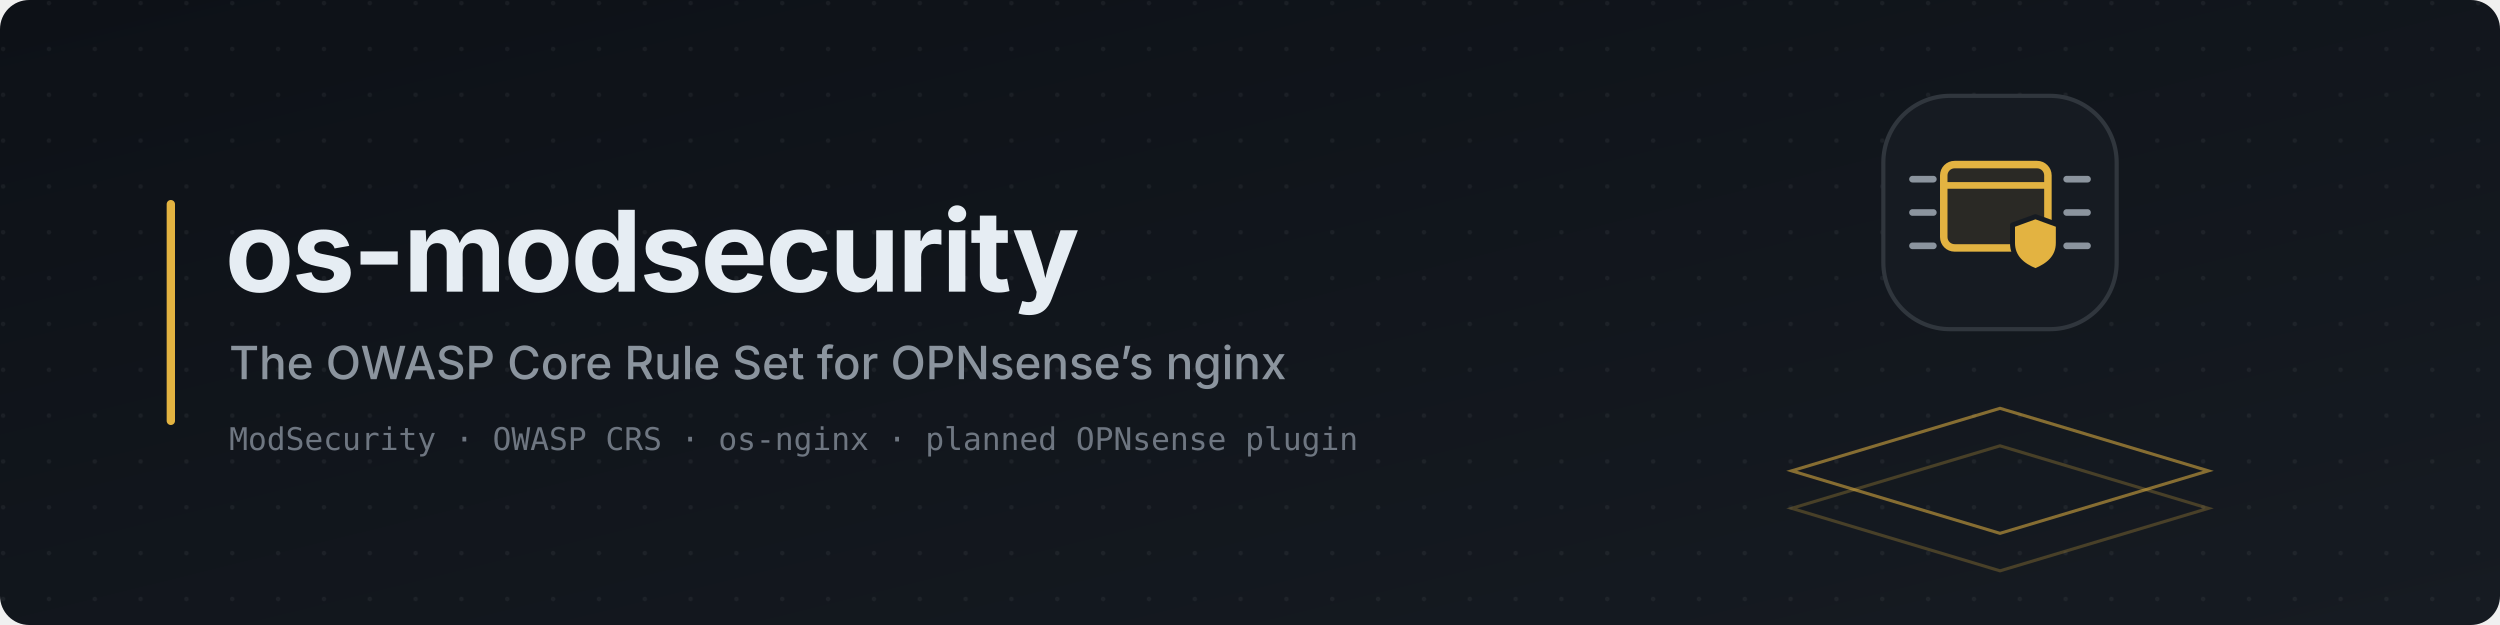
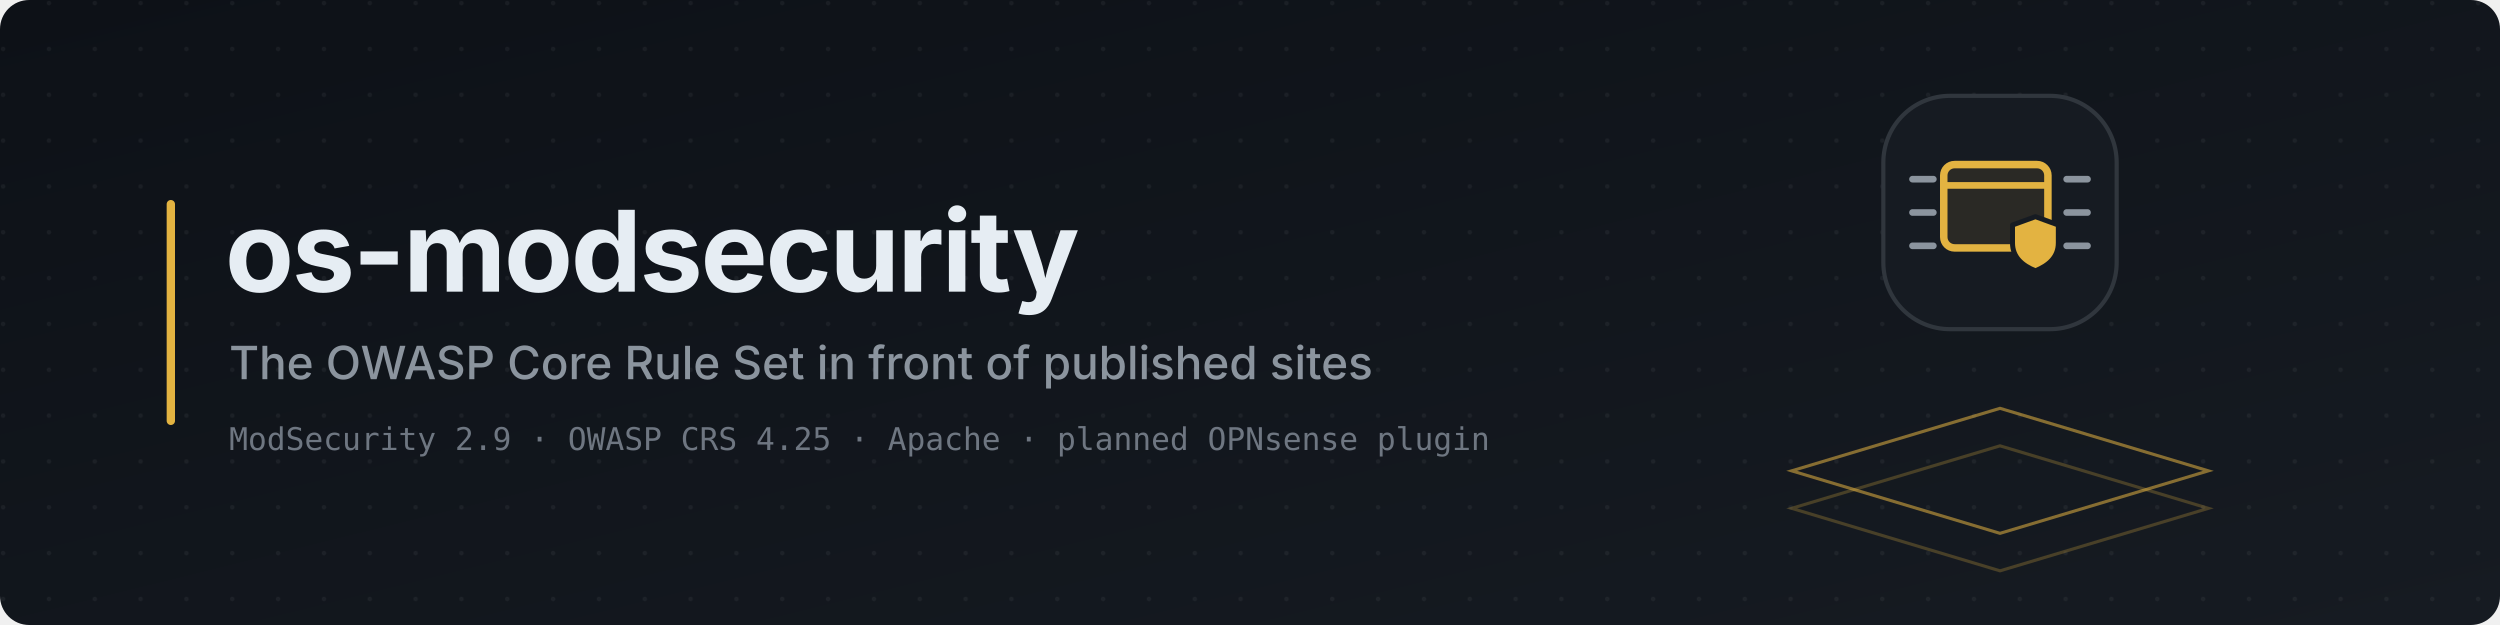
- <svg xmlns="http://www.w3.org/2000/svg" viewBox="0 0 1200 300" width="1200" height="300" role="img" aria-label="os-modsecurity - The OWASP Core Rule Set for OPNsense’s nginx">
+ <svg xmlns="http://www.w3.org/2000/svg" viewBox="0 0 1200 300" width="1200" height="300" role="img" aria-label="os-modsecurity - the OWASP Core Rule Set in front of published sites">
  <defs>
    <linearGradient id="bg" x1="0" y1="0" x2="1" y2="1">
      <stop offset="0%" stop-color="#0D1117" />
      <stop offset="100%" stop-color="#161B22" />
    </linearGradient>
    <pattern id="dots" width="22" height="22" patternUnits="userSpaceOnUse">
      <circle cx="1.5" cy="1.5" r="1.1" fill="#FFFFFF" opacity="0.05" />
    </pattern>
  </defs>
  <rect width="1200" height="300" rx="14" fill="url(#bg)" />
  <rect width="1200" height="300" rx="14" fill="url(#dots)" />
  <g transform="translate(904 46) scale(2)">
    <rect x="0" y="0" width="56" height="56" rx="16" fill="#161B22" stroke="#30363D" />
    <path d="M12.0 20.0 h-5 M44.0 20.0 h5" stroke="#8B949E" stroke-width="1.6" stroke-linecap="round" fill="none" />
    <path d="M12.0 28.0 h-5 M44.0 28.0 h5" stroke="#8B949E" stroke-width="1.6" stroke-linecap="round" fill="none" />
    <path d="M12.0 36.0 h-5 M44.0 36.0 h5" stroke="#8B949E" stroke-width="1.6" stroke-linecap="round" fill="none" />
    <rect x="14.5" y="16.5" width="25" height="20" rx="2.6" fill="#E3B341" fill-opacity="0.10" stroke="#E3B341" stroke-width="1.8" />
    <path d="M14.5 21.5h25" stroke="#E3B341" stroke-width="1.6" fill="none" />
    <path d="M36.5 29l5.5 2v4.3c0 3.4-2.3 5.4-5.5 6.7c-3.2-1.3-5.5-3.3-5.5-6.7v-4.3z" fill="#E3B341" stroke="#161B22" stroke-width="1.2" stroke-linejoin="round" />
  </g>
  <g fill="none" stroke="#E3B341" stroke-width="1.5">
    <path d="M960 196 L1060 226 L960 256 L860 226 Z" opacity="0.55" />
    <path d="M960 214 L1060 244 L960 274 L860 244 Z" opacity="0.25" />
  </g>
  <rect x="80" y="96" width="4" height="108" rx="2" fill="#E3B341" />
  <text x="108" y="140" font-family="ui-sans-serif,-apple-system,Segoe UI,Inter,Helvetica,Arial,sans-serif" font-size="54" font-weight="700" fill="#E6EDF3" letter-spacing="-1">os-modsecurity</text>
-   <text x="110" y="182" font-family="ui-sans-serif,-apple-system,Segoe UI,Inter,Helvetica,Arial,sans-serif" font-size="22" font-weight="500" fill="#8B949E">The OWASP Core Rule Set for OPNsense’s nginx</text>
-   <text x="110" y="216" font-family="ui-monospace,SFMono-Regular,Menlo,Consolas,monospace" font-size="15" fill="#6E7681">ModSecurity · OWASP CRS · os-nginx · planned OPNsense plugin</text>
+   <text x="110" y="182" font-family="ui-sans-serif,-apple-system,Segoe UI,Inter,Helvetica,Arial,sans-serif" font-size="22" font-weight="500" fill="#8B949E">The OWASP Core Rule Set in front of published sites</text>
+   <text x="110" y="216" font-family="ui-monospace,SFMono-Regular,Menlo,Consolas,monospace" font-size="15" fill="#6E7681">ModSecurity 2.9 · OWASP CRS 4.25 · Apache · planned OPNsense plugin</text>
</svg>
